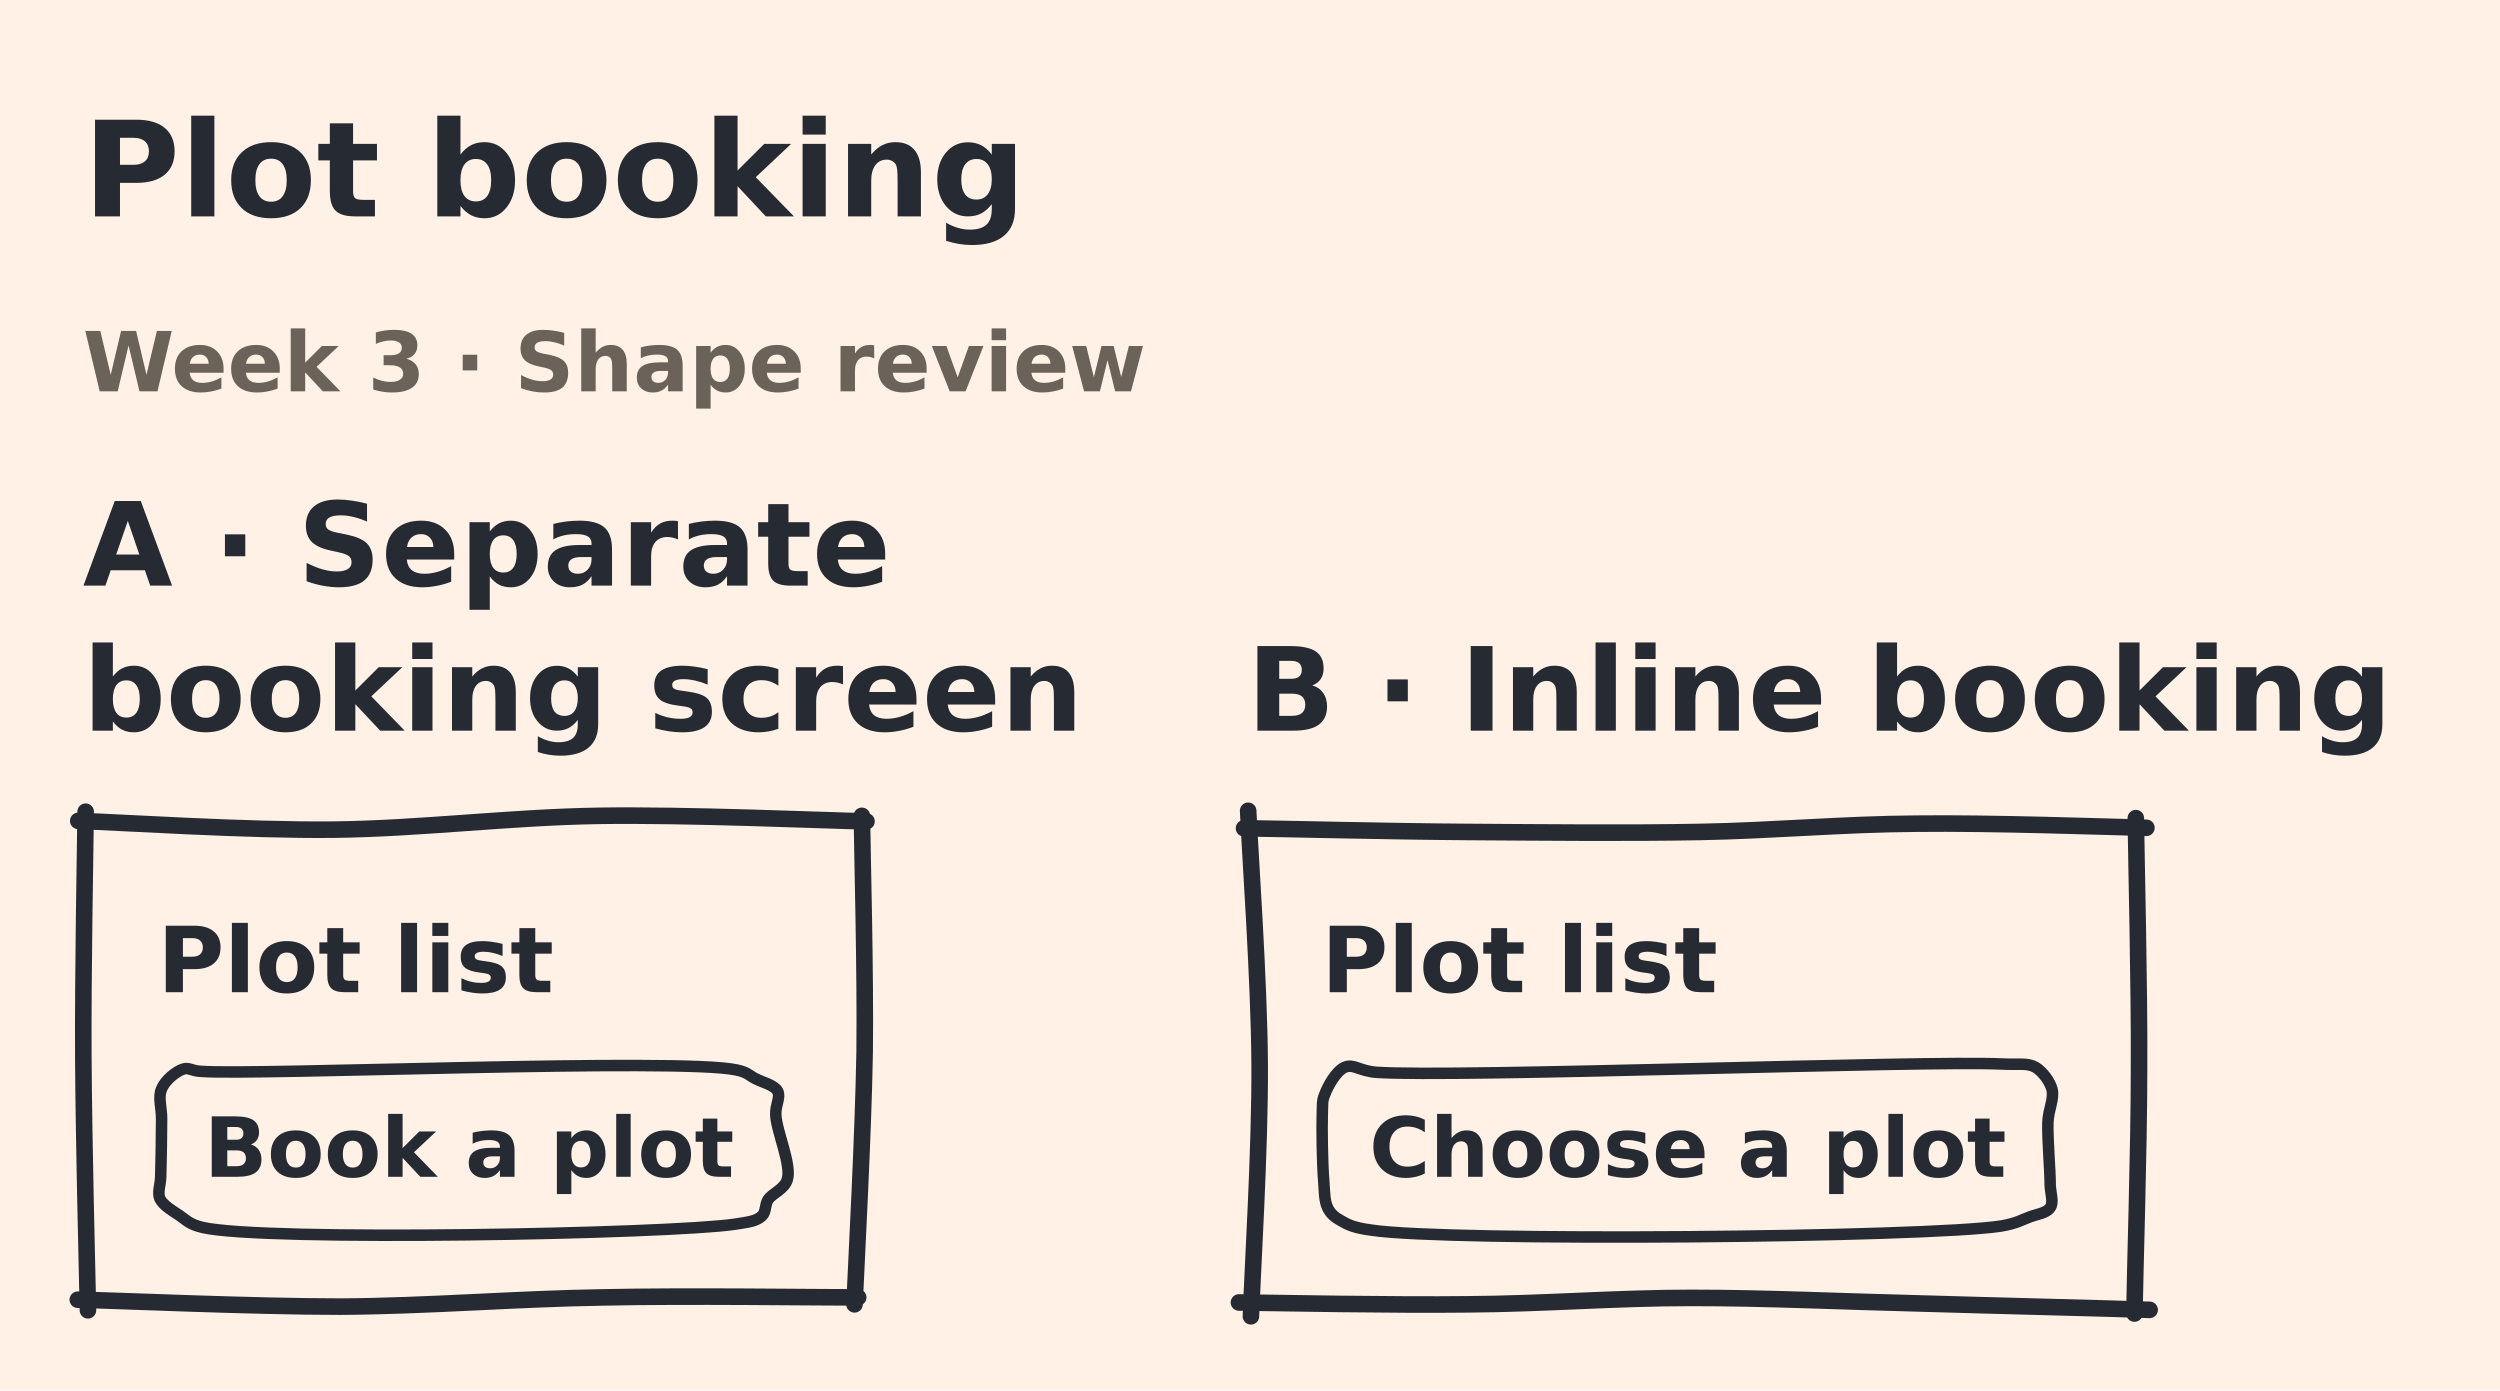
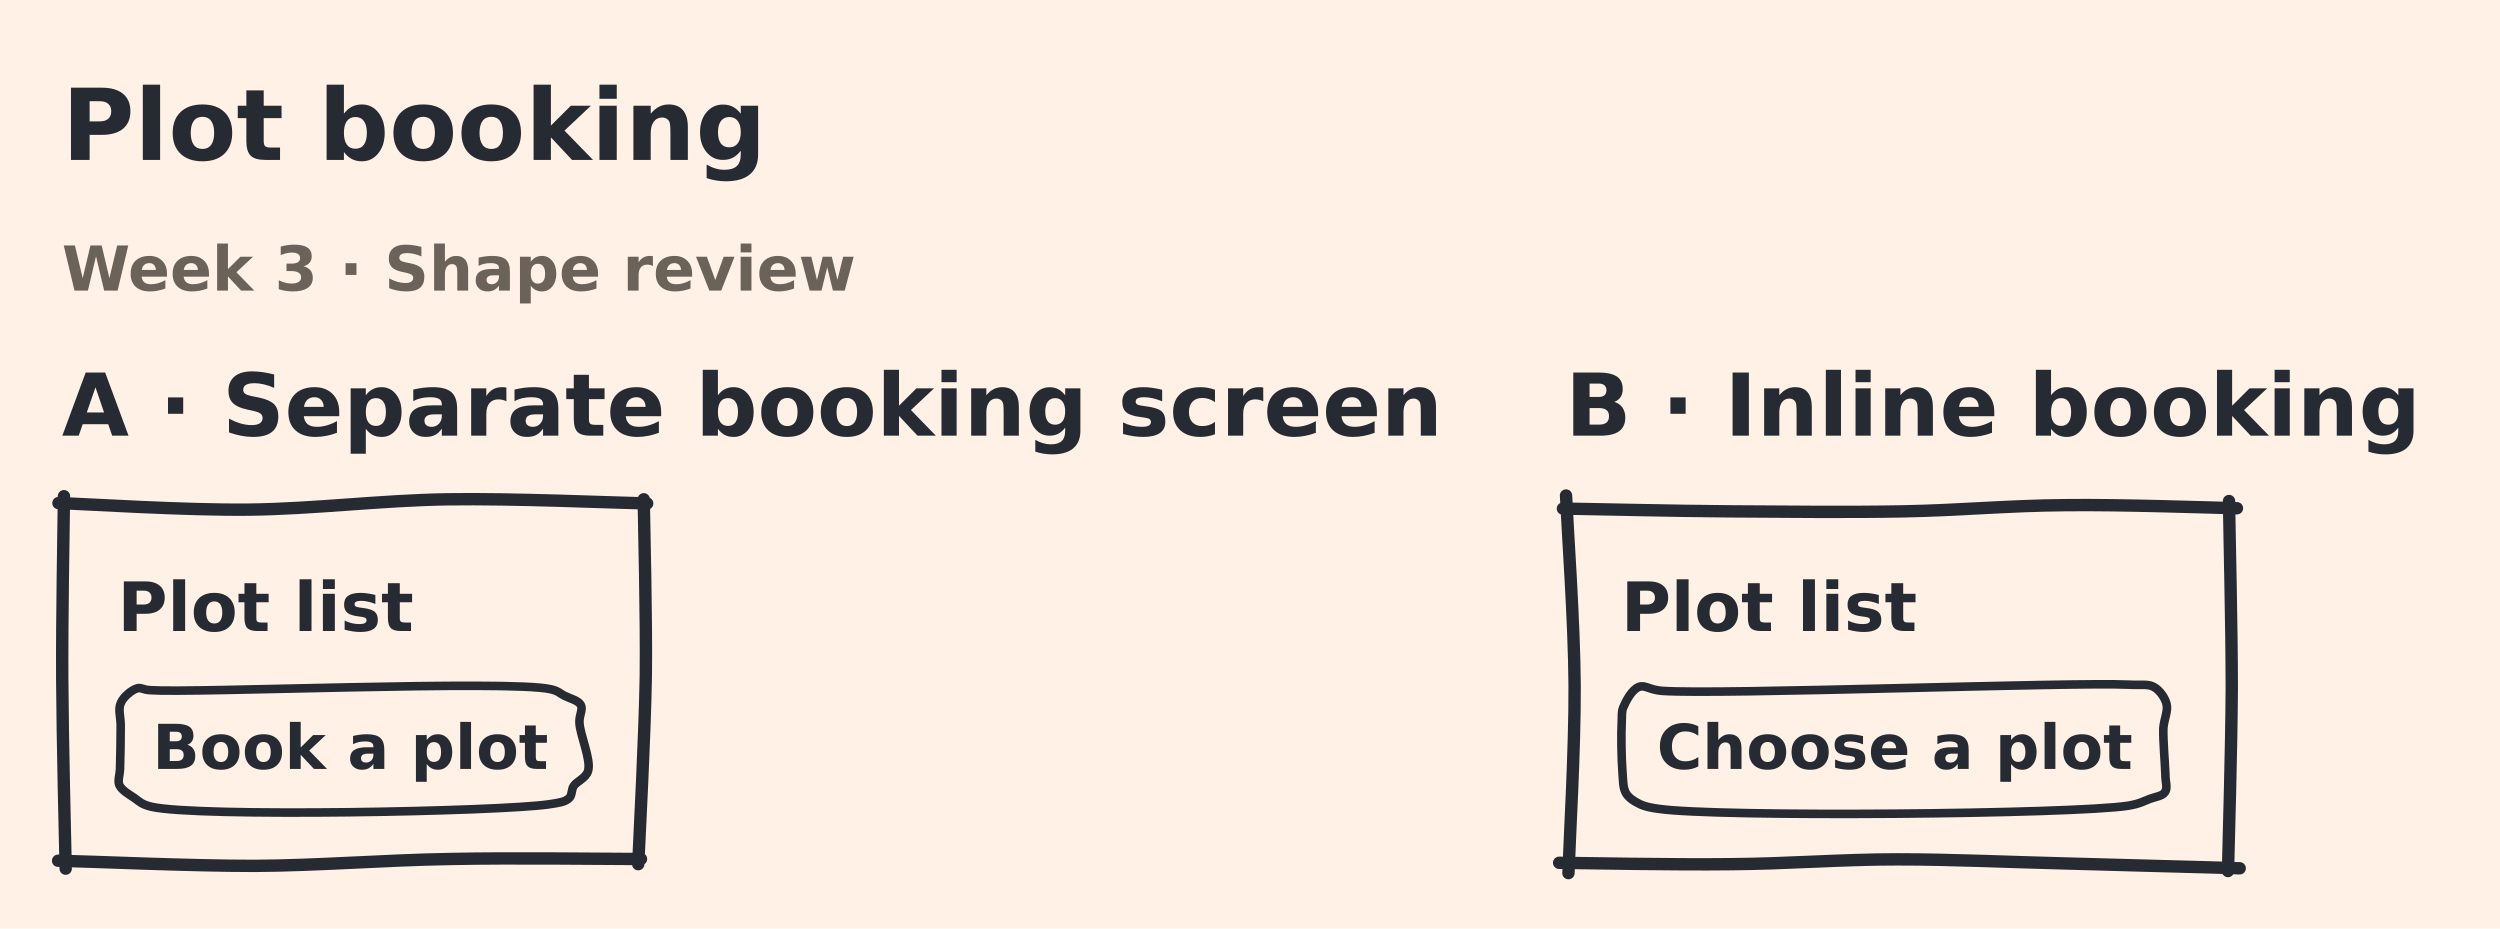
- <svg xmlns="http://www.w3.org/2000/svg" viewBox="-18.0 -180.0 543.0 302.0" width="543.0" height="302.0" role="img">
-   <rect x="-18.0" y="-180.0" width="543.0" height="302.0" fill="#fff1e5" />
+ <svg xmlns="http://www.w3.org/2000/svg" viewBox="-18.0 -148.0 727.0 270.0" width="727.0" height="270.0" role="img">
+   <rect x="-18.0" y="-148.0" width="727.0" height="270.0" fill="#fff1e5" />
  <text text-anchor="start" font-family="'Atkinson Hyperlegible Next', Avenir, 'Segoe UI', Seravek, Ubuntu, Calibri, 'DejaVu Sans', sans-serif" font-size="28.8" font-weight="700" fill="#262a33">
-     <tspan x="0.0" y="-133.0">Plot booking</tspan>
+     <tspan x="0.0" y="-101.5">Plot booking</tspan>
  </text>
  <text text-anchor="start" font-family="'Atkinson Hyperlegible Next', Avenir, 'Segoe UI', Seravek, Ubuntu, Calibri, 'DejaVu Sans', sans-serif" font-size="18.0" font-weight="600" fill="#6b6259">
-     <tspan x="0.0" y="-95.0">Week 3 · Shape review</tspan>
+     <tspan x="0.0" y="-63.5">Week 3 · Shape review</tspan>
  </text>
  <g class="variant">
    <g class="place">
      <path d="M-1.0,-1.7 C8.2,-1.4 35.5,0.4 54.4,0.2 C73.2,0.0 92.7,-2.5 112.0,-2.8 C131.3,-3.1 160.5,-1.8 170.2,-1.6 M169.2,-2.8 C169.3,5.8 170.0,30.9 169.8,48.6 C169.5,66.3 168.0,94.2 167.6,103.3 M168.4,101.8 C159.1,101.8 131.4,101.4 112.7,101.8 C93.9,102.1 74.8,103.7 55.9,103.8 C36.9,103.8 8.4,102.5 -1.1,102.3 M1.1,104.6 C0.9,95.4 0.2,67.6 0.1,49.6 C0.0,31.5 0.5,5.2 0.6,-3.7" fill="none" stroke="#262a33" stroke-width="3.6" stroke-linecap="round" stroke-linejoin="round" />
    </g>
    <g class="affordance">
      <path d="M17.1,63.0 C17.1,60.5 16.3,58.3 17.1,56.5 C17.8,54.7 20.2,52.7 21.8,52.2 C23.1,51.8 23.5,52.6 25.7,52.7 C37.6,53.6 129.8,49.7 142.0,52.4 C144.4,52.9 144.7,53.6 146.1,54.3 C147.7,55.1 150.2,55.7 150.9,57.0 C151.6,58.3 150.4,60.0 150.5,62.1 C150.6,65.6 154.0,73.0 153.0,76.2 C152.4,78.3 149.7,79.2 148.8,80.6 C148.1,81.8 148.4,83.3 147.5,84.1 C146.3,85.2 144.9,85.4 141.6,85.9 C127.4,88.0 39.2,89.7 26.0,86.6 C23.1,85.9 22.6,85.1 21.0,84.0 C19.5,83.0 17.4,81.8 16.7,80.3 C16.2,78.9 16.8,77.6 16.9,75.7 C17.0,72.5 17.1,66.5 17.1,63.0 Z" fill="none" stroke="#262a33" stroke-width="2.5" stroke-linecap="round" stroke-linejoin="round" />
    </g>
  </g>
  <g class="variant">
    <g class="place">
-       <path d="M252.2,-0.1 C260.2,0.0 284.2,0.6 300.7,0.7 C317.2,0.8 335.0,1.0 351.2,0.7 C367.5,0.4 382.1,-1.0 398.2,-1.1 C414.4,-1.3 439.9,-0.4 448.2,-0.2 M445.9,-2.3 C446.0,6.8 446.7,34.2 446.6,52.1 C446.6,70.0 445.7,96.4 445.6,105.3 M448.9,104.5 C440.5,104.2 415.2,103.6 398.6,103.1 C382.0,102.7 365.6,101.9 349.3,101.9 C333.0,101.9 317.3,103.2 300.9,103.3 C284.6,103.5 259.4,103.0 251.1,102.9 M253.7,105.9 C254.0,96.8 255.7,69.6 255.6,51.3 C255.5,33.0 253.5,5.3 253.1,-3.9" fill="none" stroke="#262a33" stroke-width="3.6" stroke-linecap="round" stroke-linejoin="round" />
+       <path d="M436.5,-0.1 C444.6,0.0 468.5,0.6 485.0,0.7 C501.5,0.8 519.3,1.0 535.6,0.7 C551.8,0.4 566.4,-1.0 582.6,-1.1 C598.7,-1.3 624.2,-0.4 632.5,-0.2 M630.2,-2.3 C630.3,6.8 631.0,34.2 631.0,52.1 C630.9,70.0 630.1,96.4 629.9,105.3 M633.3,104.5 C624.9,104.2 599.5,103.6 582.9,103.1 C566.3,102.7 549.9,101.9 533.7,101.9 C517.4,101.9 501.7,103.2 485.3,103.3 C468.9,103.5 443.7,103.0 435.4,102.9 M438.1,105.9 C438.4,96.8 440.0,69.6 439.9,51.3 C439.8,33.0 437.8,5.3 437.4,-3.9" fill="none" stroke="#262a33" stroke-width="3.6" stroke-linecap="round" stroke-linejoin="round" />
    </g>
    <g class="affordance">
-       <path d="M269.2,61.9 C269.3,60.1 269.1,59.2 269.7,57.8 C270.4,55.9 272.2,52.6 274.1,51.8 C276.0,51.0 277.2,52.6 280.9,52.9 C297.5,54.1 399.8,50.3 416.8,51.1 C420.7,51.3 422.2,50.8 424.1,51.8 C425.7,52.8 427.2,54.8 427.7,56.6 C428.2,58.7 426.9,61.0 426.8,63.8 C426.7,67.6 427.3,74.0 427.3,77.4 C427.4,79.4 428.1,81.2 427.3,82.3 C426.5,83.5 424.5,83.7 422.9,84.3 C421.0,85.0 420.1,85.7 416.6,86.3 C400.5,88.8 296.5,89.7 280.0,87.2 C276.2,86.7 274.9,86.1 273.2,85.1 C271.9,84.4 271.0,83.6 270.4,82.4 C269.6,80.8 269.7,78.7 269.5,76.3 C269.2,72.5 269.1,65.2 269.2,61.9 Z" fill="none" stroke="#262a33" stroke-width="2.5" stroke-linecap="round" stroke-linejoin="round" />
+       <path d="M453.6,61.9 C453.7,60.1 453.5,59.2 454.0,57.8 C454.8,55.9 456.5,52.6 458.5,51.8 C460.3,51.0 461.5,52.6 465.3,52.9 C481.8,54.1 584.1,50.3 601.1,51.1 C605.1,51.3 606.6,50.8 608.4,51.8 C610.1,52.8 611.5,54.8 612.0,56.6 C612.6,58.7 611.3,61.0 611.1,63.8 C611.0,67.6 611.6,74.0 611.7,77.4 C611.7,79.4 612.4,81.2 611.6,82.3 C610.9,83.5 608.8,83.7 607.2,84.3 C605.3,85.0 604.4,85.7 600.9,86.3 C584.8,88.8 480.9,89.7 464.3,87.2 C460.5,86.7 459.2,86.1 457.5,85.1 C456.3,84.4 455.3,83.6 454.7,82.4 C453.9,80.8 454.0,78.7 453.8,76.3 C453.5,72.5 453.4,65.2 453.6,61.9 Z" fill="none" stroke="#262a33" stroke-width="2.5" stroke-linecap="round" stroke-linejoin="round" />
    </g>
  </g>
  <g class="text">
    <text text-anchor="start" font-family="'Atkinson Hyperlegible Next', Avenir, 'Segoe UI', Seravek, Ubuntu, Calibri, 'DejaVu Sans', sans-serif" font-size="25.2" font-weight="700" fill="#262a33">
-       <tspan x="0.0" y="-52.8">A · Separate</tspan>
-       <tspan x="0.0" y="-21.3">booking screen</tspan>
+       <tspan x="0.0" y="-21.3">A · Separate booking screen</tspan>
    </text>
    <text text-anchor="start" font-family="'Atkinson Hyperlegible Next', Avenir, 'Segoe UI', Seravek, Ubuntu, Calibri, 'DejaVu Sans', sans-serif" font-size="19.8" font-weight="700" fill="#262a33">
      <tspan x="16.2" y="35.5">Plot list</tspan>
    </text>
    <text text-anchor="middle" font-family="'Atkinson Hyperlegible Next', Avenir, 'Segoe UI', Seravek, Ubuntu, Calibri, 'DejaVu Sans', sans-serif" font-size="18.0" font-weight="600" fill="#262a33">
      <tspan x="83.9" y="75.6">Book a plot</tspan>
    </text>
  </g>
  <g class="text">
    <text text-anchor="start" font-family="'Atkinson Hyperlegible Next', Avenir, 'Segoe UI', Seravek, Ubuntu, Calibri, 'DejaVu Sans', sans-serif" font-size="25.2" font-weight="700" fill="#262a33">
-       <tspan x="252.8" y="-21.3">B · Inline booking</tspan>
+       <tspan x="437.2" y="-21.3">B · Inline booking</tspan>
    </text>
    <text text-anchor="start" font-family="'Atkinson Hyperlegible Next', Avenir, 'Segoe UI', Seravek, Ubuntu, Calibri, 'DejaVu Sans', sans-serif" font-size="19.8" font-weight="700" fill="#262a33">
-       <tspan x="269.0" y="35.5">Plot list</tspan>
+       <tspan x="453.4" y="35.5">Plot list</tspan>
    </text>
    <text text-anchor="middle" font-family="'Atkinson Hyperlegible Next', Avenir, 'Segoe UI', Seravek, Ubuntu, Calibri, 'DejaVu Sans', sans-serif" font-size="18.0" font-weight="600" fill="#262a33">
-       <tspan x="348.6" y="75.6">Choose a plot</tspan>
+       <tspan x="533.0" y="75.6">Choose a plot</tspan>
    </text>
  </g>
</svg>
